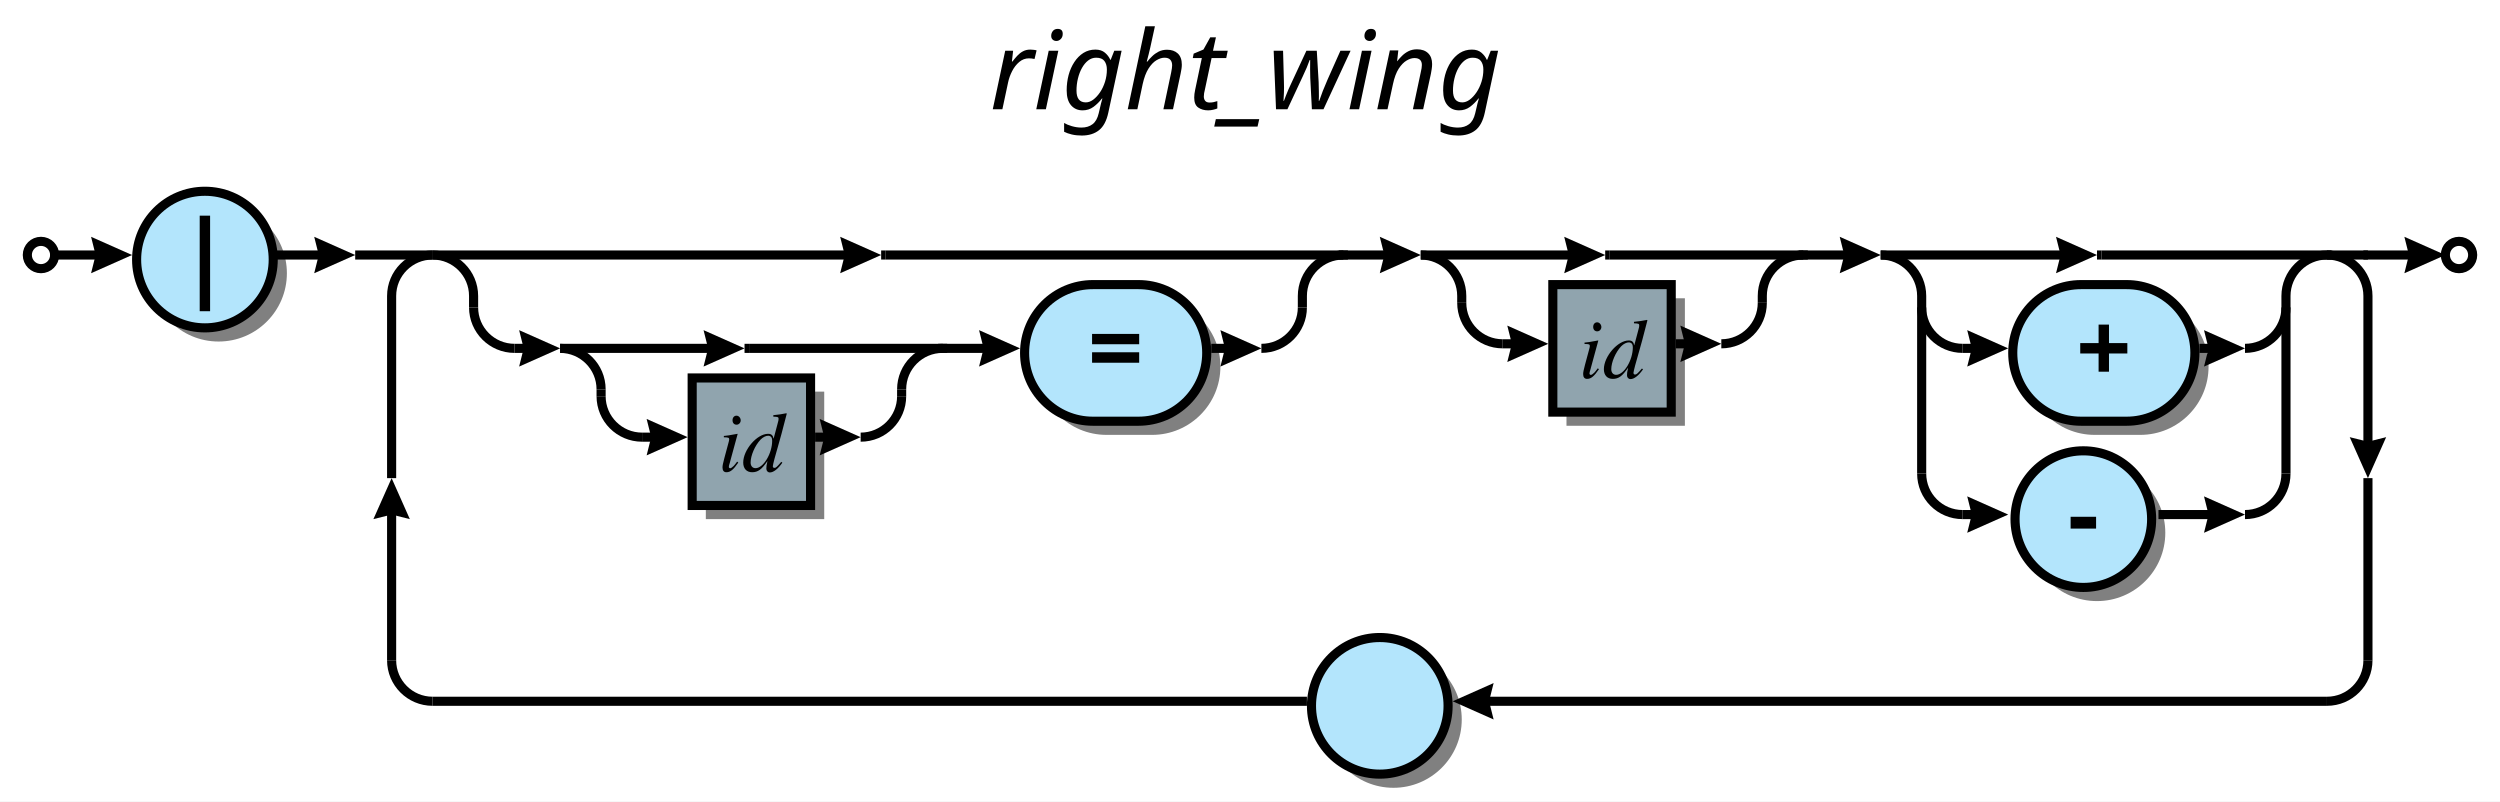
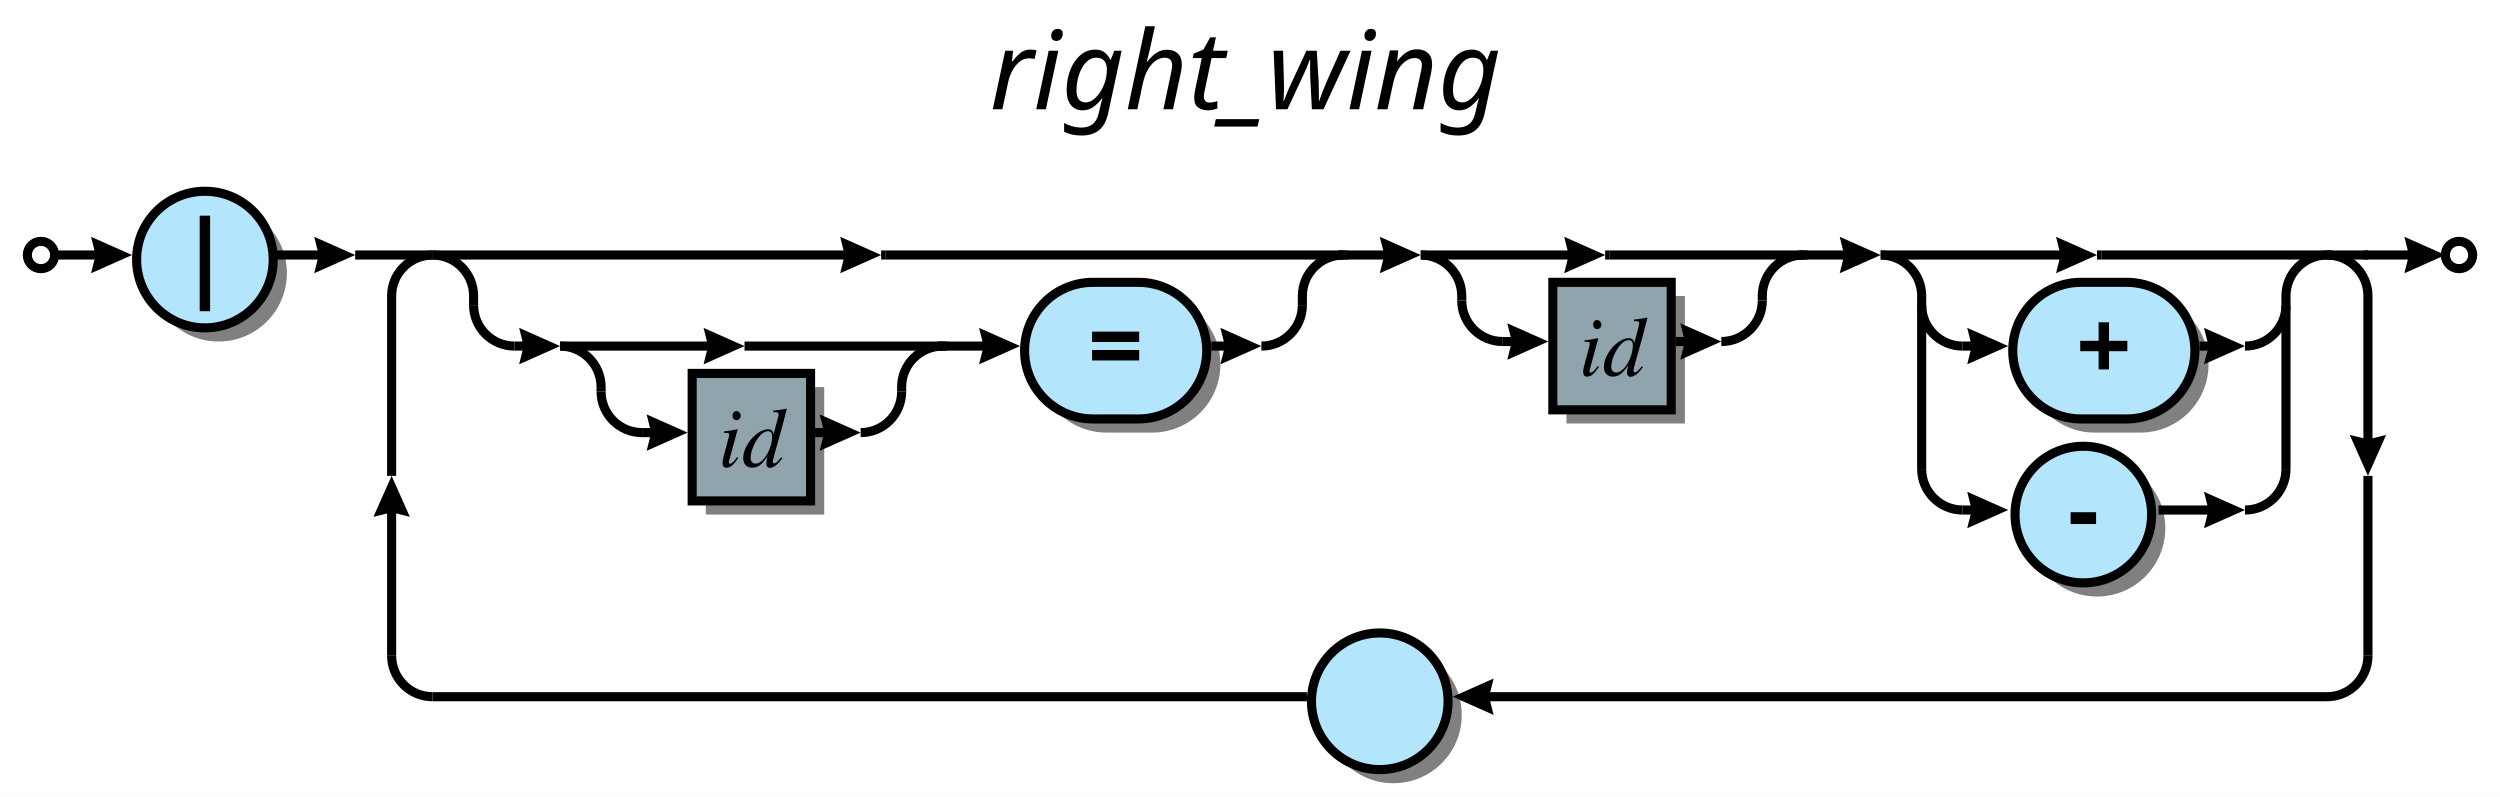
- <svg xmlns="http://www.w3.org/2000/svg" xml:space="preserve" width="549" height="176" version="1.1">
+ <svg xmlns="http://www.w3.org/2000/svg" xml:space="preserve" width="549" height="175" version="1.1">
  <style type="text/css">

+ .box_font {fill:#000000; text-anchor:middle;
+     font-family:Times; font-size:14pt; font-weight:normal; font-style:italic;}
.charclass_font {fill:#000000; text-anchor:middle;
    font-family:Sans; font-size:16pt; font-weight:bold; font-style:normal;}
- .box_font {fill:#000000; text-anchor:middle;
-     font-family:Times; font-size:14pt; font-weight:normal; font-style:italic;}
.title_font {fill:#000000; text-anchor:middle;
    font-family:Sans; font-size:18pt; font-weight:normal; font-style:italic;}
.bubble_font {fill:#000000; text-anchor:middle;
    font-family:Sans; font-size:14pt; font-weight:bold; font-style:normal;}
.token_font {fill:#000000; text-anchor:middle;
    font-family:Sans; font-size:16pt; font-weight:bold; font-style:normal;}
.label {fill:#000;
  text-anchor:middle;
  font-size:16pt; font-weight:bold; font-family:Sans;}
.link {fill: #0D47A1;}
.link:hover {fill: #0D47A1; text-decoration:underline;}
.link:visited {fill: #4A148C;}

</style>
  <defs>
    <marker id="arrow" markerWidth="5" markerHeight="4" refX="2.5" refY="2" orient="auto" markerUnits="strokeWidth">
      <path d="M0,0 L0.5,2 L0,4 L4.5,2 z" fill="#000000" />
    </marker>
  </defs>
  <rect width="100%" height="100%" fill="white" />
-   <circle cx="48.0" cy="60.0" r="15.0" stroke="none" fill="#000000" fill-opacity="0.498" />
-   <rect x="155.0" y="86.0" width="26.0" height="28.0" stroke="none" fill="#000000" fill-opacity="0.498" />
-   <path d="M243.0,95.5 A15.0,15.0 0 0,1 243.0,65.5 H253.0 A15.0,15.0 0 0,1 253.0,95.5 z" stroke="none" fill="#000000" fill-opacity="0.498" />
-   <rect x="344.0" y="65.5" width="26.0" height="28.0" stroke="none" fill="#000000" fill-opacity="0.498" />
-   <path d="M460.0,95.5 A15.0,15.0 0 0,1 460.0,65.5 H470.0 A15.0,15.0 0 0,1 470.0,95.5 z" stroke="none" fill="#000000" fill-opacity="0.498" />
-   <circle cx="460.5" cy="117.0" r="15.0" stroke="none" fill="#000000" fill-opacity="0.498" />
-   <circle cx="306.0" cy="158.0" r="15.0" stroke="none" fill="#000000" fill-opacity="0.498" />
-   <circle cx="9.0" cy="56.0" r="3.0" stroke-width="2" stroke="#000000" fill="#FFFFFF" />
-   <circle cx="45.0" cy="57.0" r="15.0" stroke-width="2" stroke="#000000" fill="#B3E5FC" />
+   <circle cx="48.0" cy="60.0" r="15.0" stroke="none" fill-opacity="0.498" fill="#000000" />
+   <rect x="155.0" y="85.0" width="26.0" height="28.0" stroke="none" fill-opacity="0.498" fill="#000000" />
+   <path d="M243.0,95.0 A15.0,15.0 0 0,1 243.0,65.0 H253.0 A15.0,15.0 0 0,1 253.0,95.0 z" stroke="none" fill-opacity="0.498" fill="#000000" />
+   <rect x="344.0" y="65.0" width="26.0" height="28.0" stroke="none" fill-opacity="0.498" fill="#000000" />
+   <path d="M460.0,95.0 A15.0,15.0 0 0,1 460.0,65.0 H470.0 A15.0,15.0 0 0,1 470.0,95.0 z" stroke="none" fill-opacity="0.498" fill="#000000" />
+   <circle cx="460.5" cy="116.0" r="15.0" stroke="none" fill-opacity="0.498" fill="#000000" />
+   <circle cx="306.0" cy="157.0" r="15.0" stroke="none" fill-opacity="0.498" fill="#000000" />
+   <circle cx="9" cy="56.0" r="3" stroke="#000000" stroke-width="2" fill="#FFFFFF" />
+   <circle cx="45.0" cy="57.0" r="15.0" stroke="#000000" stroke-width="2" fill="#B3E5FC" />
  <text class="token_font" x="45.0" y="63.5">|</text>
-   <line x1="193.5" y1="56.0" x2="194.5" y2="56.0" stroke-width="2" stroke="#000000" />
-   <line x1="163.5" y1="76.5" x2="164.5" y2="76.5" stroke-width="2" stroke="#000000" />
-   <rect x="152.0" y="83.0" width="26.0" height="28.0" stroke-width="2" stroke="#000000" fill="#90A4AE" />
-   <text class="box_font" x="165.0" y="103.5">id</text>
-   <line x1="123.0" y1="76.5" x2="159.5" y2="76.5" stroke-width="2" stroke="#000000" marker-end="url(#arrow)" />
-   <line x1="164.5" y1="76.5" x2="208.0" y2="76.5" stroke-width="2" stroke="#000000" />
-   <path d="M132.0,85.5 A9.0,9.0 0 0,0 123.0,76.5" stroke-width="2" stroke="#000000" fill="none" />
-   <line x1="141.0" y1="96.0" x2="147.0" y2="96.0" stroke-width="2" stroke="#000000" marker-end="url(#arrow)" />
-   <line x1="179.0" y1="96.0" x2="185.0" y2="96.0" stroke-width="2" stroke="#000000" marker-end="url(#arrow)" />
-   <path d="M132.0,87.0 A9.0,9.0 0 0,0 141.0,96.0" stroke-width="2" stroke="#000000" fill="none" />
-   <path d="M189.0,96.0 A9.0,9.0 0 0,0 198.0,87.0" stroke-width="2" stroke="#000000" fill="none" />
-   <path d="M207.0,76.5 A9.0,9.0 0 0,0 198.0,85.5" stroke-width="2" stroke="#000000" fill="none" />
-   <line x1="132.0" y1="87.0" x2="132.0" y2="85.5" stroke-width="2" stroke="#000000" />
-   <line x1="198.0" y1="87.0" x2="198.0" y2="85.5" stroke-width="2" stroke="#000000" />
-   <path d="M240.0,92.5 A15.0,15.0 0 0,1 240.0,62.5 H250.0 A15.0,15.0 0 0,1 250.0,92.5 z" stroke-width="2" stroke="#000000" fill="#B3E5FC" />
-   <text class="token_font" x="245.0" y="84.0">=</text>
-   <line x1="206.0" y1="76.5" x2="220.0" y2="76.5" stroke-width="2" stroke="#000000" marker-end="url(#arrow)" />
-   <line x1="95.0" y1="56.0" x2="189.5" y2="56.0" stroke-width="2" stroke="#000000" marker-end="url(#arrow)" />
-   <line x1="194.5" y1="56.0" x2="296.0" y2="56.0" stroke-width="2" stroke="#000000" />
-   <path d="M104.0,65.0 A9.0,9.0 0 0,0 95.0,56.0" stroke-width="2" stroke="#000000" fill="none" />
-   <line x1="113.0" y1="76.5" x2="119.0" y2="76.5" stroke-width="2" stroke="#000000" marker-end="url(#arrow)" />
-   <line x1="266.0" y1="76.5" x2="273.0" y2="76.5" stroke-width="2" stroke="#000000" marker-end="url(#arrow)" />
-   <path d="M104.0,67.5 A9.0,9.0 0 0,0 113.0,76.5" stroke-width="2" stroke="#000000" fill="none" />
-   <path d="M277.0,76.5 A9.0,9.0 0 0,0 286.0,67.5" stroke-width="2" stroke="#000000" fill="none" />
-   <path d="M295.0,56.0 A9.0,9.0 0 0,0 286.0,65.0" stroke-width="2" stroke="#000000" fill="none" />
-   <line x1="104.0" y1="67.5" x2="104.0" y2="65.0" stroke-width="2" stroke="#000000" />
-   <line x1="286.0" y1="67.5" x2="286.0" y2="65.0" stroke-width="2" stroke="#000000" />
-   <line x1="352.5" y1="56.0" x2="353.5" y2="56.0" stroke-width="2" stroke="#000000" />
-   <rect x="341.0" y="62.5" width="26.0" height="28.0" stroke-width="2" stroke="#000000" fill="#90A4AE" />
-   <text class="box_font" x="354.0" y="83.0">id</text>
-   <line x1="312.0" y1="56.0" x2="348.5" y2="56.0" stroke-width="2" stroke="#000000" marker-end="url(#arrow)" />
-   <line x1="353.5" y1="56.0" x2="397.0" y2="56.0" stroke-width="2" stroke="#000000" />
-   <path d="M321.0,65.0 A9.0,9.0 0 0,0 312.0,56.0" stroke-width="2" stroke="#000000" fill="none" />
-   <line x1="330.0" y1="75.5" x2="336.0" y2="75.5" stroke-width="2" stroke="#000000" marker-end="url(#arrow)" />
-   <line x1="368.0" y1="75.5" x2="374.0" y2="75.5" stroke-width="2" stroke="#000000" marker-end="url(#arrow)" />
-   <path d="M321.0,66.5 A9.0,9.0 0 0,0 330.0,75.5" stroke-width="2" stroke="#000000" fill="none" />
-   <path d="M378.0,75.5 A9.0,9.0 0 0,0 387.0,66.5" stroke-width="2" stroke="#000000" fill="none" />
-   <path d="M396.0,56.0 A9.0,9.0 0 0,0 387.0,65.0" stroke-width="2" stroke="#000000" fill="none" />
-   <line x1="321.0" y1="66.5" x2="321.0" y2="65.0" stroke-width="2" stroke="#000000" />
-   <line x1="387.0" y1="66.5" x2="387.0" y2="65.0" stroke-width="2" stroke="#000000" />
-   <line x1="294.0" y1="56.0" x2="308.0" y2="56.0" stroke-width="2" stroke="#000000" marker-end="url(#arrow)" />
-   <line x1="460.5" y1="56.0" x2="461.5" y2="56.0" stroke-width="2" stroke="#000000" />
-   <path d="M457.0,92.5 A15.0,15.0 0 0,1 457.0,62.5 H467.0 A15.0,15.0 0 0,1 467.0,92.5 z" stroke-width="2" stroke="#000000" fill="#B3E5FC" />
-   <text class="token_font" x="462.0" y="84.0">+</text>
-   <circle cx="457.5" cy="114.0" r="15.0" stroke-width="2" stroke="#000000" fill="#B3E5FC" />
-   <text class="token_font" x="457.5" y="120.5">-</text>
-   <line x1="413.0" y1="56.0" x2="456.5" y2="56.0" stroke-width="2" stroke="#000000" marker-end="url(#arrow)" />
-   <line x1="461.5" y1="56.0" x2="512.0" y2="56.0" stroke-width="2" stroke="#000000" />
-   <path d="M422.0,65.0 A9.0,9.0 0 0,0 413.0,56.0" stroke-width="2" stroke="#000000" fill="none" />
-   <line x1="431.0" y1="76.5" x2="437.0" y2="76.5" stroke-width="2" stroke="#000000" marker-end="url(#arrow)" />
-   <line x1="483.0" y1="76.5" x2="489.0" y2="76.5" stroke-width="2" stroke="#000000" marker-end="url(#arrow)" />
-   <path d="M422.0,67.5 A9.0,9.0 0 0,0 431.0,76.5" stroke-width="2" stroke="#000000" fill="none" />
-   <path d="M493.0,76.5 A9.0,9.0 0 0,0 502.0,67.5" stroke-width="2" stroke="#000000" fill="none" />
-   <line x1="431.0" y1="113.0" x2="437.0" y2="113.0" stroke-width="2" stroke="#000000" marker-end="url(#arrow)" />
-   <line x1="474.0" y1="113.0" x2="489.0" y2="113.0" stroke-width="2" stroke="#000000" marker-end="url(#arrow)" />
-   <path d="M422.0,104.0 A9.0,9.0 0 0,0 431.0,113.0" stroke-width="2" stroke="#000000" fill="none" />
-   <path d="M493.0,113.0 A9.0,9.0 0 0,0 502.0,104.0" stroke-width="2" stroke="#000000" fill="none" />
-   <path d="M511.0,56.0 A9.0,9.0 0 0,0 502.0,65.0" stroke-width="2" stroke="#000000" fill="none" />
-   <line x1="422.0" y1="104.0" x2="422.0" y2="65.0" stroke-width="2" stroke="#000000" />
-   <line x1="502.0" y1="104.0" x2="502.0" y2="65.0" stroke-width="2" stroke="#000000" />
-   <line x1="395.0" y1="56.0" x2="409.0" y2="56.0" stroke-width="2" stroke="#000000" marker-end="url(#arrow)" />
-   <circle cx="303.0" cy="155.0" r="15.0" stroke-width="2" stroke="#000000" fill="#B3E5FC" />
-   <text class="token_font" x="303.0" y="161.5"> </text>
-   <line x1="95.0" y1="154.0" x2="287.0" y2="154.0" stroke-width="2" stroke="#000000" />
-   <line x1="511.0" y1="154.0" x2="323.0" y2="154" stroke-width="2" stroke="#000000" marker-end="url(#arrow)" />
-   <line x1="78.0" y1="56.0" x2="95.0" y2="56.0" stroke-width="2" stroke="#000000" />
-   <path d="M95.0,56.0 A9.0,9.0 0 0,0 86.0,65.0" stroke-width="2" stroke="#000000" fill="none" />
-   <line x1="86.0" y1="145.0" x2="86.0" y2="109.0" stroke-width="2" stroke="#000000" marker-end="url(#arrow)" />
-   <line x1="86.0" y1="105.0" x2="86.0" y2="65.0" stroke-width="2" stroke="#000000" />
-   <path d="M86.0,145.0 A9.0,9.0 0 0,0 95.0,154.0" stroke-width="2" stroke="#000000" fill="none" />
-   <path d="M520.0,65.0 A9.0,9.0 0 0,0 511.0,56.0" stroke-width="2" stroke="#000000" fill="none" />
-   <line x1="520.0" y1="65.0" x2="520.0" y2="101.0" stroke-width="2" stroke="#000000" marker-end="url(#arrow)" />
-   <line x1="520.0" y1="105.0" x2="520.0" y2="145.0" stroke-width="2" stroke="#000000" />
-   <path d="M511.0,154.0 A9.0,9.0 0 0,0 520.0,145.0" stroke-width="2" stroke="#000000" fill="none" />
-   <line x1="511.0" y1="56.0" x2="520.0" y2="56.0" stroke-width="2" stroke="#000000" />
-   <line x1="60.0" y1="56.0" x2="74.0" y2="56.0" stroke-width="2" stroke="#000000" marker-end="url(#arrow)" />
-   <line x1="11.0" y1="56.0" x2="25.0" y2="56.0" stroke-width="2" stroke="#000000" marker-end="url(#arrow)" />
-   <circle cx="540.0" cy="56.0" r="3.0" stroke-width="2" stroke="#000000" fill="#FFFFFF" />
-   <line x1="519.0" y1="56.0" x2="533.0" y2="56.0" stroke-width="2" stroke="#000000" marker-end="url(#arrow)" />
+   <line x1="193.5" y1="56.0" x2="194.5" y2="56.0" stroke="#000000" stroke-width="2" />
+   <line x1="163.5" y1="76.0" x2="164.5" y2="76.0" stroke="#000000" stroke-width="2" />
+   <rect x="152.0" y="82.0" width="26.0" height="28.0" stroke="#000000" stroke-width="2" fill="#90A4AE" />
+   <text class="box_font" x="165.0" y="102.5">id</text>
+   <line x1="123.0" y1="76.0" x2="159.5" y2="76.0" stroke="#000000" stroke-width="2" marker-end="url(#arrow)" />
+   <line x1="164.5" y1="76.0" x2="208.0" y2="76.0" stroke="#000000" stroke-width="2" />
+   <path d="M132.0,85.0 A9.0,9.0 0 0,0 123.0,76.0" stroke="#000000" stroke-width="2" fill="none" />
+   <line x1="141.0" y1="95.0" x2="147.0" y2="95.0" stroke="#000000" stroke-width="2" marker-end="url(#arrow)" />
+   <line x1="179.0" y1="95.0" x2="185.0" y2="95.0" stroke="#000000" stroke-width="2" marker-end="url(#arrow)" />
+   <path d="M132.0,86.0 A9.0,9.0 0 0,0 141.0,95.0" stroke="#000000" stroke-width="2" fill="none" />
+   <path d="M189.0,95.0 A9.0,9.0 0 0,0 198.0,86.0" stroke="#000000" stroke-width="2" fill="none" />
+   <path d="M207.0,76.0 A9.0,9.0 0 0,0 198.0,85.0" stroke="#000000" stroke-width="2" fill="none" />
+   <line x1="132.0" y1="86.0" x2="132.0" y2="85.0" stroke="#000000" stroke-width="2" />
+   <line x1="198.0" y1="86.0" x2="198.0" y2="85.0" stroke="#000000" stroke-width="2" />
+   <path d="M240.0,92.0 A15.0,15.0 0 0,1 240.0,62.0 H250.0 A15.0,15.0 0 0,1 250.0,92.0 z" stroke="#000000" stroke-width="2" fill="#B3E5FC" />
+   <text class="token_font" x="245.0" y="83.5">=</text>
+   <line x1="206.0" y1="76.0" x2="220.0" y2="76.0" stroke="#000000" stroke-width="2" marker-end="url(#arrow)" />
+   <line x1="95.0" y1="56.0" x2="189.5" y2="56.0" stroke="#000000" stroke-width="2" marker-end="url(#arrow)" />
+   <line x1="194.5" y1="56.0" x2="296.0" y2="56.0" stroke="#000000" stroke-width="2" />
+   <path d="M104.0,65.0 A9.0,9.0 0 0,0 95.0,56.0" stroke="#000000" stroke-width="2" fill="none" />
+   <line x1="113.0" y1="76.0" x2="119.0" y2="76.0" stroke="#000000" stroke-width="2" marker-end="url(#arrow)" />
+   <line x1="266.0" y1="76.0" x2="273.0" y2="76.0" stroke="#000000" stroke-width="2" marker-end="url(#arrow)" />
+   <path d="M104.0,67.0 A9.0,9.0 0 0,0 113.0,76.0" stroke="#000000" stroke-width="2" fill="none" />
+   <path d="M277.0,76.0 A9.0,9.0 0 0,0 286.0,67.0" stroke="#000000" stroke-width="2" fill="none" />
+   <path d="M295.0,56.0 A9.0,9.0 0 0,0 286.0,65.0" stroke="#000000" stroke-width="2" fill="none" />
+   <line x1="104.0" y1="67.0" x2="104.0" y2="65.0" stroke="#000000" stroke-width="2" />
+   <line x1="286.0" y1="67.0" x2="286.0" y2="65.0" stroke="#000000" stroke-width="2" />
+   <line x1="352.5" y1="56.0" x2="353.5" y2="56.0" stroke="#000000" stroke-width="2" />
+   <rect x="341.0" y="62.0" width="26.0" height="28.0" stroke="#000000" stroke-width="2" fill="#90A4AE" />
+   <text class="box_font" x="354.0" y="82.5">id</text>
+   <line x1="312.0" y1="56.0" x2="348.5" y2="56.0" stroke="#000000" stroke-width="2" marker-end="url(#arrow)" />
+   <line x1="353.5" y1="56.0" x2="397.0" y2="56.0" stroke="#000000" stroke-width="2" />
+   <path d="M321.0,65.0 A9.0,9.0 0 0,0 312.0,56.0" stroke="#000000" stroke-width="2" fill="none" />
+   <line x1="330.0" y1="75.0" x2="336.0" y2="75.0" stroke="#000000" stroke-width="2" marker-end="url(#arrow)" />
+   <line x1="368.0" y1="75.0" x2="374.0" y2="75.0" stroke="#000000" stroke-width="2" marker-end="url(#arrow)" />
+   <path d="M321.0,66.0 A9.0,9.0 0 0,0 330.0,75.0" stroke="#000000" stroke-width="2" fill="none" />
+   <path d="M378.0,75.0 A9.0,9.0 0 0,0 387.0,66.0" stroke="#000000" stroke-width="2" fill="none" />
+   <path d="M396.0,56.0 A9.0,9.0 0 0,0 387.0,65.0" stroke="#000000" stroke-width="2" fill="none" />
+   <line x1="321.0" y1="66.0" x2="321.0" y2="65.0" stroke="#000000" stroke-width="2" />
+   <line x1="387.0" y1="66.0" x2="387.0" y2="65.0" stroke="#000000" stroke-width="2" />
+   <line x1="294.0" y1="56.0" x2="308.0" y2="56.0" stroke="#000000" stroke-width="2" marker-end="url(#arrow)" />
+   <line x1="460.5" y1="56.0" x2="461.5" y2="56.0" stroke="#000000" stroke-width="2" />
+   <path d="M457.0,92.0 A15.0,15.0 0 0,1 457.0,62.0 H467.0 A15.0,15.0 0 0,1 467.0,92.0 z" stroke="#000000" stroke-width="2" fill="#B3E5FC" />
+   <text class="token_font" x="462.0" y="83.5">+</text>
+   <circle cx="457.5" cy="113.0" r="15.0" stroke="#000000" stroke-width="2" fill="#B3E5FC" />
+   <text class="token_font" x="457.5" y="119.5">-</text>
+   <line x1="413.0" y1="56.0" x2="456.5" y2="56.0" stroke="#000000" stroke-width="2" marker-end="url(#arrow)" />
+   <line x1="461.5" y1="56.0" x2="512.0" y2="56.0" stroke="#000000" stroke-width="2" />
+   <path d="M422.0,65.0 A9.0,9.0 0 0,0 413.0,56.0" stroke="#000000" stroke-width="2" fill="none" />
+   <line x1="431.0" y1="76.0" x2="437.0" y2="76.0" stroke="#000000" stroke-width="2" marker-end="url(#arrow)" />
+   <line x1="483.0" y1="76.0" x2="489.0" y2="76.0" stroke="#000000" stroke-width="2" marker-end="url(#arrow)" />
+   <path d="M422.0,67.0 A9.0,9.0 0 0,0 431.0,76.0" stroke="#000000" stroke-width="2" fill="none" />
+   <path d="M493.0,76.0 A9.0,9.0 0 0,0 502.0,67.0" stroke="#000000" stroke-width="2" fill="none" />
+   <line x1="431.0" y1="112.0" x2="437.0" y2="112.0" stroke="#000000" stroke-width="2" marker-end="url(#arrow)" />
+   <line x1="474.0" y1="112.0" x2="489.0" y2="112.0" stroke="#000000" stroke-width="2" marker-end="url(#arrow)" />
+   <path d="M422.0,103.0 A9.0,9.0 0 0,0 431.0,112.0" stroke="#000000" stroke-width="2" fill="none" />
+   <path d="M493.0,112.0 A9.0,9.0 0 0,0 502.0,103.0" stroke="#000000" stroke-width="2" fill="none" />
+   <path d="M511.0,56.0 A9.0,9.0 0 0,0 502.0,65.0" stroke="#000000" stroke-width="2" fill="none" />
+   <line x1="422.0" y1="103.0" x2="422.0" y2="65.0" stroke="#000000" stroke-width="2" />
+   <line x1="502.0" y1="103.0" x2="502.0" y2="65.0" stroke="#000000" stroke-width="2" />
+   <line x1="395.0" y1="56.0" x2="409.0" y2="56.0" stroke="#000000" stroke-width="2" marker-end="url(#arrow)" />
+   <circle cx="303.0" cy="154.0" r="15.0" stroke="#000000" stroke-width="2" fill="#B3E5FC" />
+   <text class="token_font" x="303.0" y="160.5"> </text>
+   <line x1="95.0" y1="153.0" x2="287.0" y2="153.0" stroke="#000000" stroke-width="2" />
+   <line x1="511.0" y1="153.0" x2="323.0" y2="153.0" stroke="#000000" stroke-width="2" marker-end="url(#arrow)" />
+   <line x1="78.0" y1="56.0" x2="95.0" y2="56.0" stroke="#000000" stroke-width="2" />
+   <path d="M95.0,56.0 A9.0,9.0 0 0,0 86.0,65.0" stroke="#000000" stroke-width="2" fill="none" />
+   <line x1="86.0" y1="144.0" x2="86.0" y2="108.5" stroke="#000000" stroke-width="2" marker-end="url(#arrow)" />
+   <line x1="86.0" y1="104.5" x2="86.0" y2="65.0" stroke="#000000" stroke-width="2" />
+   <path d="M86.0,144.0 A9.0,9.0 0 0,0 95.0,153.0" stroke="#000000" stroke-width="2" fill="none" />
+   <path d="M520.0,65.0 A9.0,9.0 0 0,0 511.0,56.0" stroke="#000000" stroke-width="2" fill="none" />
+   <line x1="520.0" y1="65.0" x2="520.0" y2="100.5" stroke="#000000" stroke-width="2" marker-end="url(#arrow)" />
+   <line x1="520.0" y1="104.5" x2="520.0" y2="144.0" stroke="#000000" stroke-width="2" />
+   <path d="M511.0,153.0 A9.0,9.0 0 0,0 520.0,144.0" stroke="#000000" stroke-width="2" fill="none" />
+   <line x1="511.0" y1="56.0" x2="520.0" y2="56.0" stroke="#000000" stroke-width="2" />
+   <line x1="60.0" y1="56.0" x2="74.0" y2="56.0" stroke="#000000" stroke-width="2" marker-end="url(#arrow)" />
+   <line x1="11" y1="56.0" x2="25.0" y2="56.0" stroke="#000000" stroke-width="2" marker-end="url(#arrow)" />
+   <circle cx="540.0" cy="56.0" r="3.0" stroke="#000000" stroke-width="2" fill="#FFFFFF" />
+   <line x1="519.0" y1="56.0" x2="533.0" y2="56.0" stroke="#000000" stroke-width="2" marker-end="url(#arrow)" />
  <text class="title_font" x="273.5" y="24.0">right_wing</text>
</svg>
